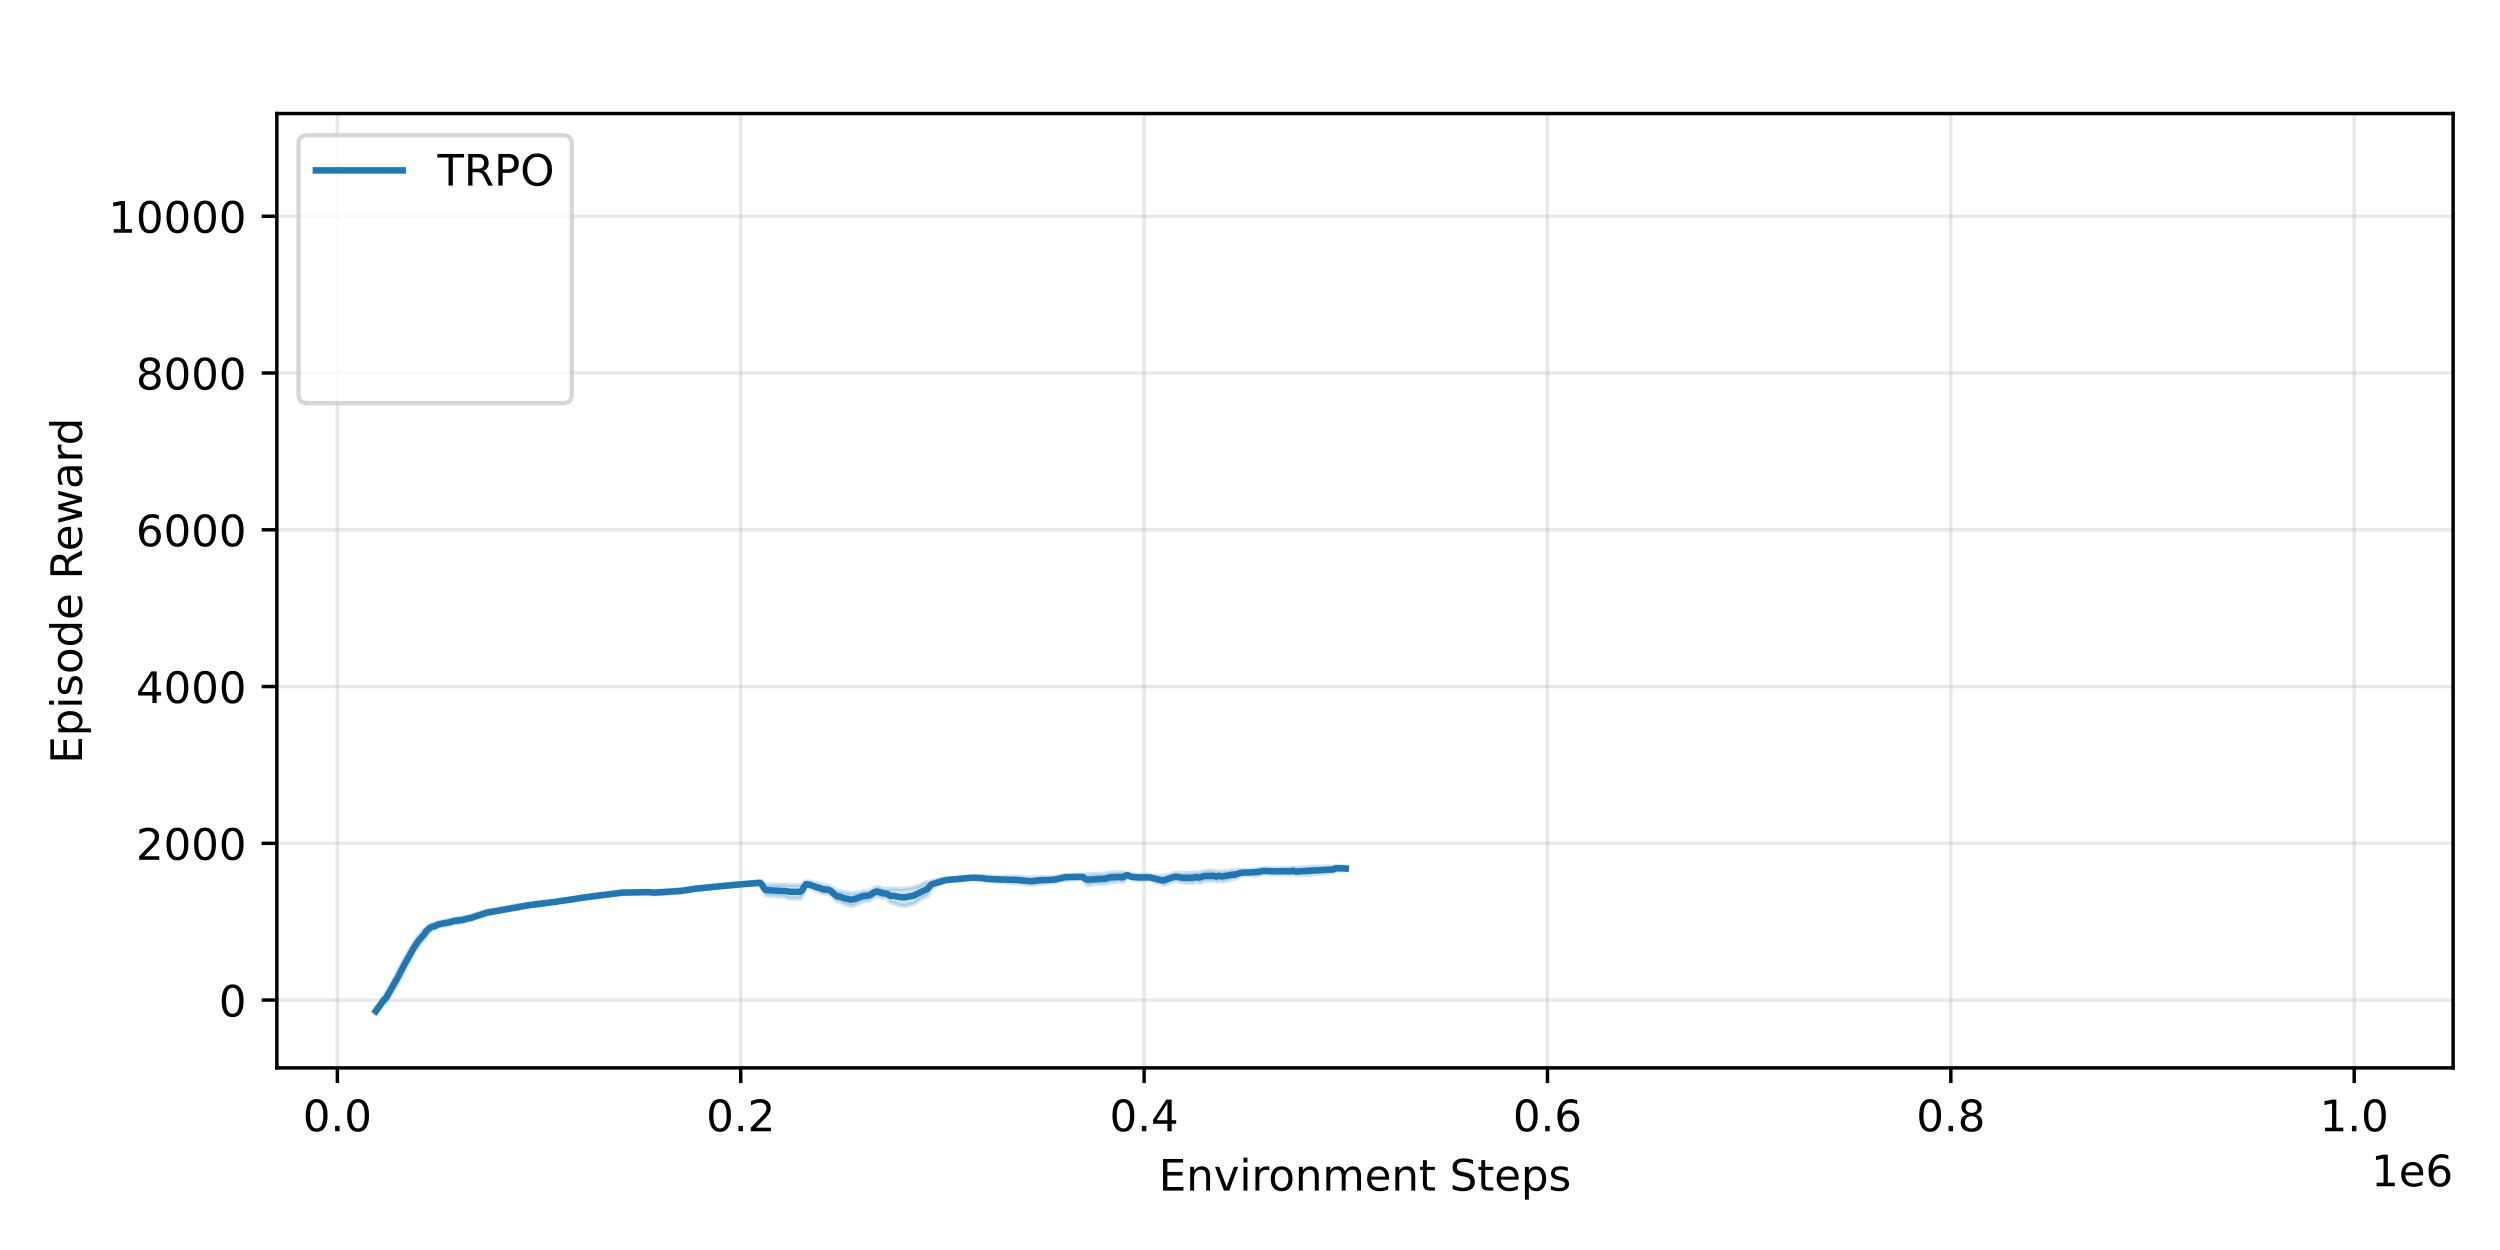
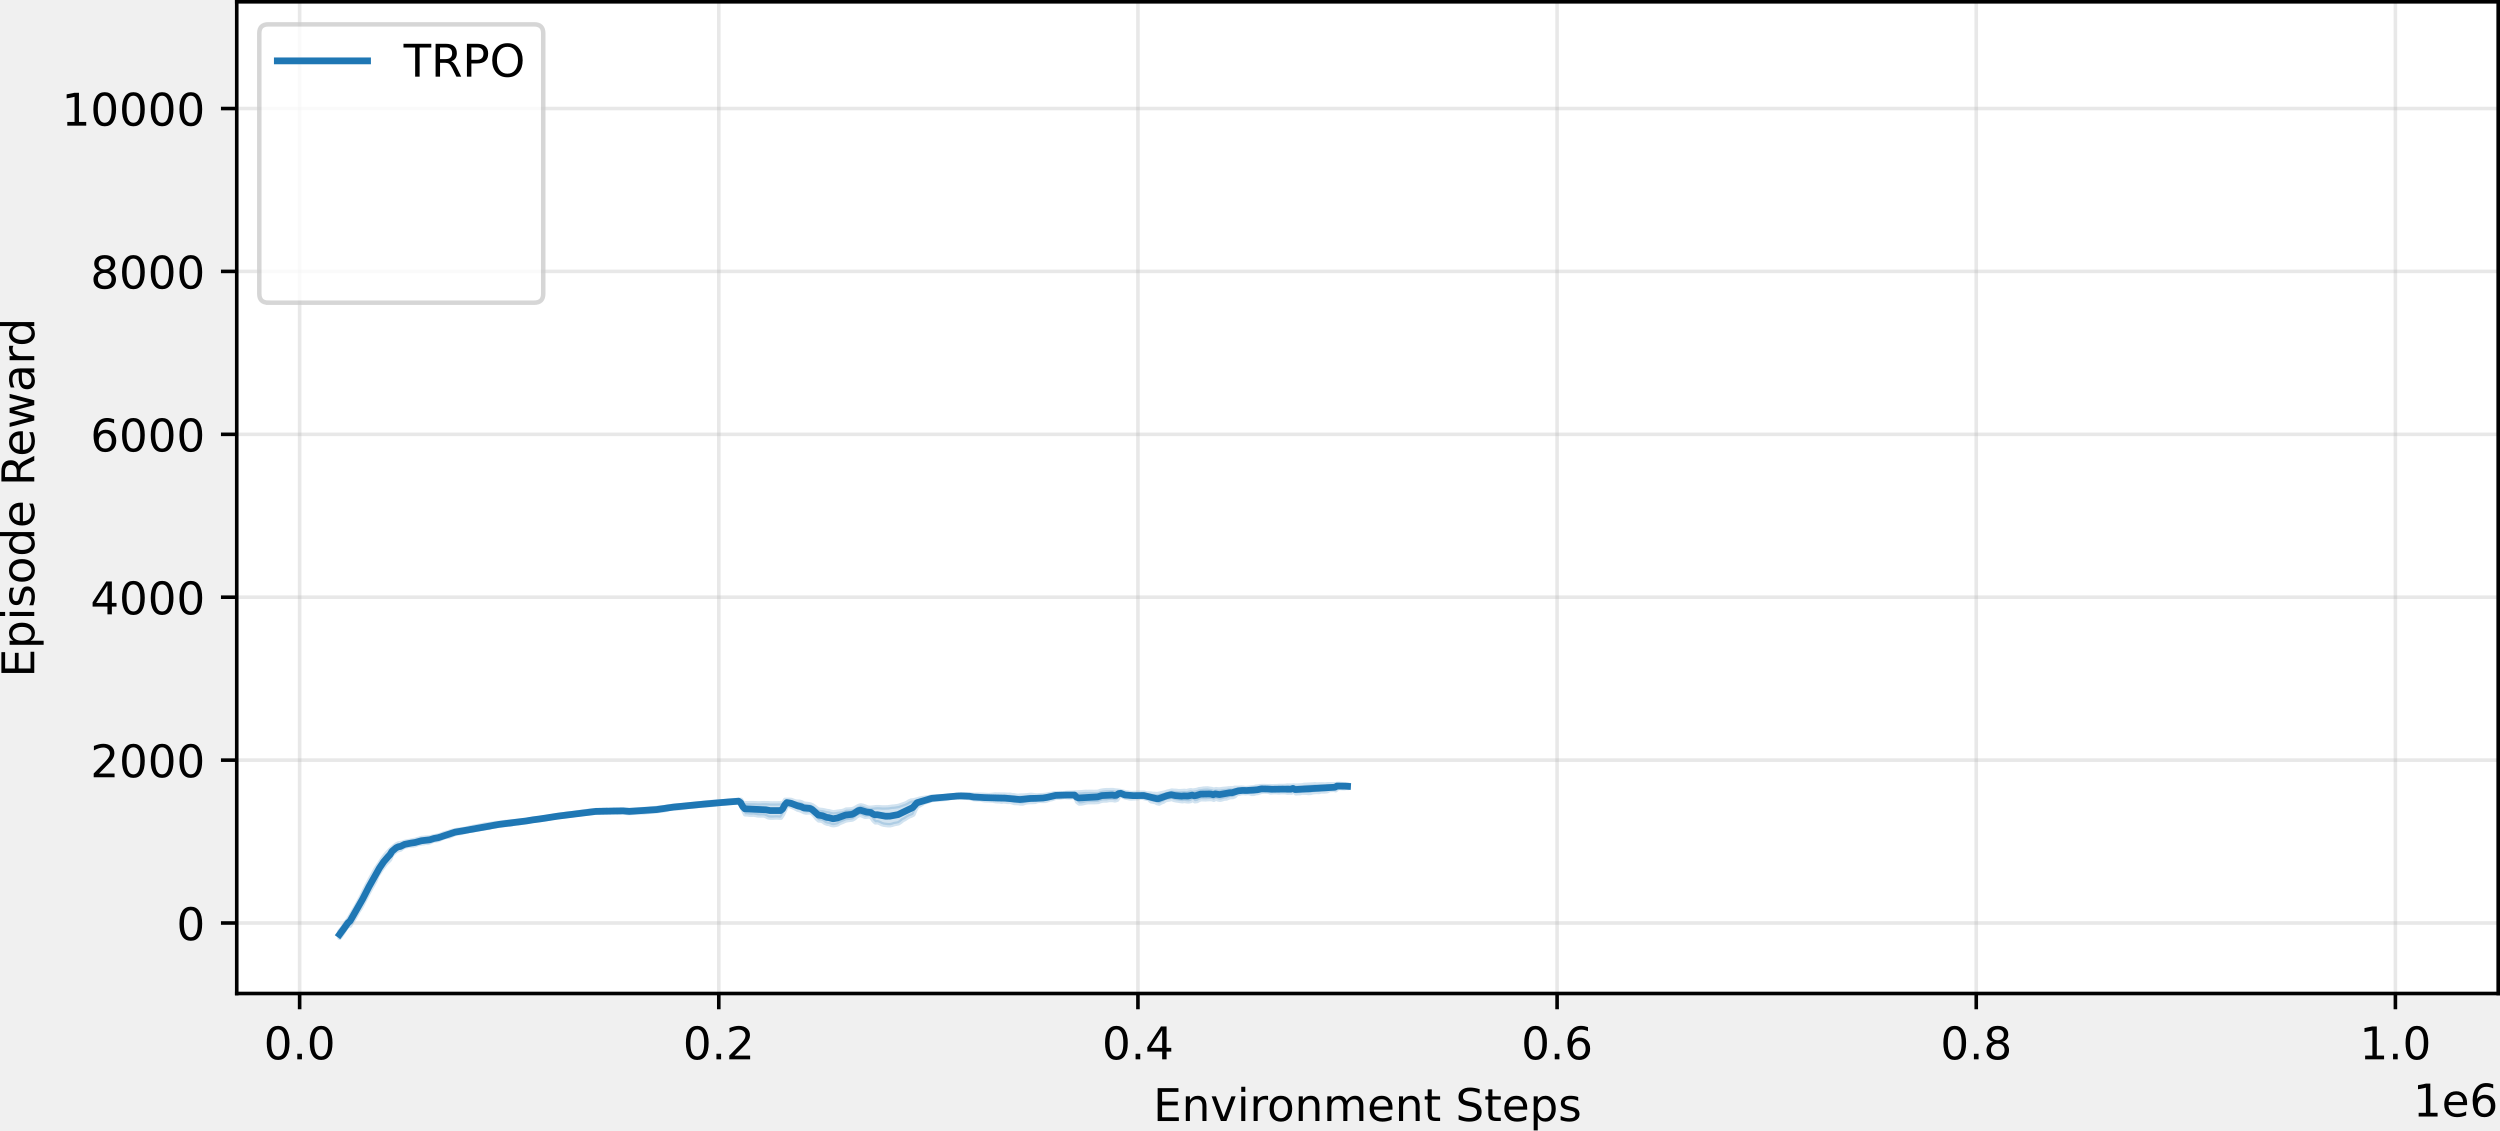
- <svg xmlns="http://www.w3.org/2000/svg" xmlns:xlink="http://www.w3.org/1999/xlink" width="576pt" height="288pt" viewBox="0 0 576 288" version="1.1" id="svg139">
+ <svg xmlns="http://www.w3.org/2000/svg" xmlns:xlink="http://www.w3.org/1999/xlink" width="554.306pt" height="250.636pt" viewBox="0 0 554.306 250.636" version="1.1" id="svg139">
  <defs id="defs1">
    <style type="text/css" id="style1">*{stroke-linejoin: round; stroke-linecap: butt}</style>
  </defs>
-   <path d="M 0,288 H 576 V 0 H 0 Z" style="fill:#ffffff" id="path1" />
-   <g id="patch_2">
+   <g id="patch_2" transform="translate(-11.29438,-25.76)">
    <path d="M 63.785,246.04 H 565.2 V 26.16 H 63.785 Z" style="fill:#ffffff" id="path2" />
  </g>
-   <g id="FillBetweenPolyCollection_1">
+   <g id="FillBetweenPolyCollection_1" transform="translate(-11.29438,-25.76)">
    <defs id="defs2">
      <path id="m1b838120f9" d="m 86.577,-55.773 v 1.458 l 0.466,-0.61 0.466,-0.712 0.466,-0.736 0.466,-0.572 0.466,-0.05 0.466,-0.792 0.466,-0.758 0.466,-0.785 0.466,-0.865 0.466,-0.657 0.466,-0.841 0.466,-0.943 0.466,-0.882 0.466,-0.859 0.466,-0.851 0.466,-0.811 0.466,-0.854 0.466,-1.174 0.466,-0.693 0.466,-0.709 0.466,-0.62 0.466,-0.627 0.466,-0.439 0.466,-0.478 0.466,-1.123 0.466,-0.4 0.466,-0.412 0.466,-0.189 0.466,-0.099 0.466,-0.401 0.466,-0.242 0.466,-0.122 0.466,-0.101 0.466,-0.046 0.466,-0.004 0.466,-0.098 0.466,-0.169 0.466,-0.141 0.466,-0.047 0.466,-0.053 0.466,-0.126 0.466,0.048 0.466,-0.145 0.466,-0.219 0.466,-0.146 0.466,-0.05 0.466,-0.093 0.466,-0.197 0.466,-0.221 0.466,-0.177 0.466,-0.105 0.466,-0.025 0.466,-0.192 0.466,-0.208 0.466,-0.209 0.466,-0.117 0.466,-0.039 0.466,-0.08 0.466,-0.122 0.466,-0.127 0.466,-0.144 0.466,-0.155 0.466,0.079 0.466,-0.115 0.466,-0.09 0.466,-0.059 0.466,-0.104 0.466,-0.09 0.466,-0.105 0.466,-0.038 0.466,-0.039 0.466,-0.177 0.466,-0.114 0.466,-0.057 0.466,-0.08 0.466,-0.021 0.466,-0.064 0.466,-0.081 0.466,-0.057 0.466,-0.038 0.466,-0.017 0.466,-0.083 0.466,-0.232 0.466,-0.032 0.466,-0.053 0.466,-0.086 0.466,-0.018 0.466,-0.071 0.466,-0.073 0.466,-0.092 0.466,-0.075 0.466,-0.036 0.466,-0.041 0.466,-0.074 0.466,-0.043 0.466,-0.079 0.466,-0.088 0.466,-0.044 0.466,-0.068 0.466,-0.109 0.466,-0.105 0.466,-0.077 0.466,-0.078 0.466,-0.007 0.466,-0.059 0.466,-0.05 0.466,-0.078 0.466,-0.057 0.466,-0.061 0.466,-0.04 0.466,-0.071 0.466,-0.1 0.466,-0.056 0.466,-0.039 0.466,-0.069 0.466,-0.055 0.466,-0.033 0.466,-0.037 0.466,-0.071 0.466,-0.046 0.466,-0.033 0.466,-0.032 0.466,0.003 0.466,-0.07 0.466,-0.022 0.466,-0.023 0.466,-0.015 0.466,0.01 0.466,-0.022 0.466,-0.041 0.466,0.015 0.466,0.045 0.466,0.04 0.466,-0.065 0.466,0.019 0.466,0.063 0.466,0.137 0.466,-0.01 0.466,-0.028 0.466,-0.022 0.466,-0.043 0.466,-0.046 0.466,-0.004 0.466,0.007 0.466,-0.009 0.466,-0.054 0.466,-0.045 0.466,-0.063 0.466,-0.033 0.466,-0.031 0.466,-0.042 0.466,-0.067 0.466,-0.081 0.466,-0.017 0.466,-0.082 0.466,-0.128 0.466,-0.19 0.466,-0.049 0.466,-0.015 0.466,-0.009 0.466,0.009 0.466,-0.029 0.466,-0.075 0.466,-0.09 0.466,-0.068 0.466,-0.053 0.466,-0.038 0.466,-0.032 0.466,-0.064 0.466,-0.044 0.466,-0.059 0.466,-0.046 0.466,-0.026 0.466,-0.039 0.466,-0.037 0.466,-0.018 0.466,-0.035 0.466,-0.065 0.466,-0.07 0.466,-0.073 0.466,-0.03 0.466,-0.027 0.466,-0.018 0.466,-0.051 0.466,-0.081 0.466,-0.034 0.466,-0.03 0.466,-0.048 0.466,-0.017 0.466,-0.024 0.466,0.697 0.466,0.995 0.466,0.967 0.466,0.009 0.466,0.064 0.466,0.015 0.466,-0.028 0.466,0.076 0.466,0.097 0.466,0.022 0.466,-0.015 0.466,0.015 0.466,0.177 0.466,0.229 0.466,0.067 0.466,0.004 0.466,-0.025 0.466,-0.019 0.466,0.025 0.466,0.03 0.466,-0.729 0.466,-1.004 0.466,-1.024 0.466,0.092 0.466,0.219 0.466,0.193 0.466,0.221 0.466,0.253 0.466,0.106 0.466,0.195 0.466,0.232 0.466,0.11 0.466,-0.038 0.466,-0.019 0.466,0.276 0.466,0.484 0.466,0.608 0.466,0.431 0.466,0.028 0.466,0.162 0.466,0.358 0.466,0.181 0.466,0.049 0.466,0.206 0.466,0.074 0.466,-0.066 0.466,-0.122 0.466,-0.294 0.466,-0.191 0.466,-0.198 0.466,-0.195 0.466,-0.076 0.466,-0.054 0.466,-0.066 0.466,-0.254 0.466,-0.428 0.466,-0.261 0.466,-0.061 0.466,0.187 0.466,0.214 0.466,-0.034 0.466,-0.035 0.466,0.179 0.466,0.704 0.466,0.434 0.466,-0.041 0.466,0.172 0.466,0.246 0.466,0.133 0.466,0.059 0.466,0.053 0.466,0.01 0.466,-0.113 0.466,-0.152 0.466,-0.083 0.466,-0.099 0.466,-0.318 0.466,-0.381 0.466,-0.226 0.466,-0.331 0.466,-0.26 0.466,-0.172 0.466,-0.233 0.466,-1.055 0.466,-0.837 0.466,-0.143 0.466,-0.29 0.466,-0.309 0.466,-0.163 0.466,-0.119 0.466,-0.181 0.466,-0.137 0.466,-0.058 0.466,-0.048 0.466,-0.022 0.466,-0.016 0.466,-0.053 0.466,-0.034 0.466,-0.064 0.466,-0.098 0.466,-0.09 0.466,-0.04 0.466,-0.064 0.466,-0.031 0.466,-0.055 0.466,0.075 0.466,0.041 0.466,0.029 0.466,0.06 0.466,0.031 0.466,0.169 0.466,0.082 0.466,0.029 0.466,-0.003 0.466,-0.005 0.466,0.146 0.466,0.08 0.466,0.023 0.466,0.004 0.466,0.016 0.466,0.019 0.466,0.122 0.466,0.047 0.466,-6.3e-4 0.466,0.088 0.466,-0.079 0.466,0.055 0.466,0.076 0.466,-0.046 0.466,0.112 0.466,0.154 0.466,0.027 0.466,0.014 0.466,0.08 0.466,0.008 0.466,-0.16 0.466,-0.108 0.466,-0.045 0.466,-0.018 0.466,-0.007 0.466,-0.03 0.466,-0.171 0.466,-0.064 0.466,0.016 0.466,0.007 0.466,-0.021 0.466,-0.15 0.466,-0.16 0.466,-0.078 0.466,-0.171 0.466,-0.157 0.466,0.015 0.466,-0.018 0.466,-0.083 0.466,-0.056 0.466,0.057 0.466,0.032 0.466,-0.015 0.466,-0.057 0.466,0.117 0.466,0.978 0.466,0.354 0.466,-0.021 0.466,-0.082 0.466,-0.122 0.466,-0.071 0.466,-0.016 0.466,0.006 0.466,-0.002 0.466,-0.02 0.466,-0.03 0.466,-0.18 0.466,-0.119 0.466,-0.025 0.466,10e-4 0.466,-0.106 0.466,-0.008 0.466,-9.87e-4 0.466,0.102 0.466,-0.145 0.466,-0.768 0.466,-0.222 0.466,0.338 0.466,0.157 0.466,0.081 0.466,0.103 0.466,0.024 0.466,-0.039 0.466,-0.017 0.466,-0.012 0.466,-0.156 0.466,0.042 0.466,0.125 0.466,0.089 0.466,0.095 0.466,0.47 0.466,0.101 0.466,0.078 0.466,0.247 0.466,0.107 0.466,-0.273 0.466,-0.155 0.466,-0.336 0.466,-0.09 0.466,-0.067 0.466,-0.118 0.466,0.215 0.466,0.104 0.466,0.068 0.466,0.071 0.466,0.063 0.466,-0.077 0.466,0.083 0.466,0.034 0.466,-0.095 0.466,-0.317 0.466,0.384 0.466,-0.06 0.466,-0.26 0.466,-0.145 0.466,0.025 0.466,0.01 0.466,-0.034 0.466,-0.029 0.466,0.004 0.466,0.155 0.466,-0.255 0.466,0.171 0.466,0.078 0.466,-0.106 0.466,-0.157 0.466,-0.017 0.466,-0.201 0.466,-0.107 0.466,-0.006 0.466,-0.189 0.466,-0.518 0.466,-0.027 0.466,-0.128 0.466,-0.041 0.466,0.05 0.466,-0.043 0.466,0.015 0.466,0.173 0.466,-0.013 0.466,-0.146 0.466,-0.049 0.466,-0.165 0.466,-0.128 0.466,-0.022 0.466,0.013 0.466,0.035 0.466,0.163 0.466,-0.056 0.466,-0.024 0.466,0.03 0.466,0.042 0.466,-0.067 0.466,0.002 0.466,0.015 0.466,0.093 0.466,-0.013 0.466,0.009 0.466,-0.285 0.466,0.448 0.466,-0.037 0.466,-0.006 0.466,-0.121 0.466,0.025 0.466,0.004 0.466,0.065 0.466,-0.026 0.466,-0.145 0.466,-0.041 0.466,-0.033 0.466,0.019 0.466,-0.137 0.466,0.009 0.466,-0.01 0.466,-0.057 0.466,-0.254 0.466,-4.46e-4 0.466,-0.043 0.466,0.102 0.466,-0.474 0.466,-0.028 0.466,0.046 0.466,0.014 0.466,-0.075 0.466,0.005 v -0.724 0 l -0.466,-0.052 -0.466,-0.059 -0.466,0.01 -0.466,-0.055 -0.466,-0.007 -0.466,0.063 -0.466,0.018 -0.466,-0.01 -0.466,0.009 -0.466,-0.006 -0.466,0.058 -0.466,-0.011 -0.466,-0.011 -0.466,0.015 -0.466,0.012 -0.466,-0.05 -0.466,0.054 -0.466,0.021 -0.466,0.012 -0.466,0.027 -0.466,0.014 -0.466,0.104 -0.466,0.029 -0.466,0.032 -0.466,0.018 -0.466,-0.04 -0.466,0.039 -0.466,-0.009 -0.466,-0.017 -0.466,0.076 -0.466,0.009 -0.466,9.35e-4 -0.466,0.005 -0.466,0.039 -0.466,-0.005 -0.466,0.027 -0.466,-0.014 -0.466,0.001 -0.466,-0.009 -0.466,-0.028 -0.466,0.001 -0.466,0.032 -0.466,0.091 -0.466,0.027 -0.466,0.151 -0.466,0.02 -0.466,0.061 -0.466,0.043 -0.466,0.043 -0.466,-0.076 -0.466,-0.023 -0.466,0.027 -0.466,-9.16e-4 -0.466,-0.017 -0.466,0.137 -0.466,-0.012 -0.466,0.021 -0.466,0.062 -0.466,0.034 -0.466,0.051 -0.466,0.074 -0.466,0.013 -0.466,-0.069 -0.466,0.117 -0.466,-0.142 -0.466,-0.053 -0.466,-0.078 -0.466,0.015 -0.466,0.036 -0.466,0.081 -0.466,0.043 -0.466,0.15 -0.466,0.091 -0.466,0.073 -0.466,-0.089 -0.466,0.086 -0.466,0.117 -0.466,-0.056 -0.466,0.03 -0.466,0.033 -0.466,-0.003 -0.466,-0.075 -0.466,-0.01 -0.466,-0.051 -0.466,0.135 -0.466,0.098 -0.466,0.158 -0.466,0.115 -0.466,0.093 -0.466,0.104 -0.466,0.087 -0.466,-0.044 -0.466,-0.007 -0.466,-0.072 -0.466,-0.013 -0.466,-0.014 -0.466,-0.145 -0.466,-0.009 -0.466,-0.004 -0.466,0.015 -0.466,0.007 -0.466,0.029 -0.466,0.038 -0.466,-0.035 -0.466,-0.087 -0.466,-0.037 -0.466,-0.139 -0.466,-0.106 -0.466,-0.099 -0.466,-0.049 -0.466,-0.042 -0.466,-0.08 -0.466,2.15e-4 -0.466,0.016 -0.466,-8.49e-4 -0.466,0.027 -0.466,0.062 -0.466,0.092 -0.466,0.179 -0.466,0.026 -0.466,0.012 -0.466,-0.011 -0.466,-0.012 -0.466,0.018 -0.466,-0.015 -0.466,0.041 -0.466,0.035 -0.466,0.027 -0.466,0.032 -0.466,0.007 -0.466,0.031 -0.466,0.021 -0.466,0.007 -0.466,0.023 -0.466,0.054 -0.466,0.043 -0.466,-0.041 -0.466,0.014 -0.466,0.001 -0.466,0.015 -0.466,0.133 -0.466,0.047 -0.466,0.094 -0.466,0.075 -0.466,0.055 -0.466,0.022 -0.466,0.021 -0.466,0.051 -0.466,-0.035 -0.466,-0.061 -0.466,-0.045 -0.466,0.039 -0.466,0.055 -0.466,0.034 -0.466,0.03 -0.466,-0.003 -0.466,0.064 -0.466,-0.027 -0.466,-0.104 -0.466,-0.011 -0.466,-0.111 -0.466,0.024 -0.466,-0.032 -0.466,-0.02 -0.466,0.01 -0.466,-0.019 -0.466,0.011 -0.466,-0.027 -0.466,0.057 -0.466,0.051 -0.466,0.026 -0.466,-0.012 -0.466,-0.037 -0.466,-0.023 -0.466,-0.016 -0.466,0.003 -0.466,0.004 -0.466,0.02 -0.466,-0.036 -0.466,-0.036 -0.466,0.006 -0.466,-0.031 -0.466,0.008 -0.466,0.023 -0.466,0.025 -0.466,0.05 -0.466,0.047 -0.466,0.051 -0.466,0.042 -0.466,0.042 -0.466,0.05 -0.466,0.048 -0.466,0.038 -0.466,0.004 -0.466,-0.002 -0.466,0.023 -0.466,0.05 -0.466,0.009 -0.466,0.059 -0.466,0.098 -0.466,0.065 -0.466,0.065 -0.466,0.065 -0.466,0.108 -0.466,0.143 -0.466,0.112 -0.466,0.107 -0.466,0.041 -0.466,0.198 -0.466,0.298 -0.466,0.212 -0.466,0.158 -0.466,0.155 -0.466,0.163 -0.466,0.074 -0.466,0.076 -0.466,0.025 -0.466,0.074 -0.466,0.067 -0.466,0.017 -0.466,0.011 -0.466,-0.012 -0.466,-0.04 -0.466,-0.02 -0.466,0.03 -0.466,0.056 -0.466,0.043 -0.466,0.025 -0.466,-0.095 -0.466,-0.201 -0.466,-0.152 -0.466,-0.098 -0.466,0.14 -0.466,0.261 -0.466,0.274 -0.466,0.17 -0.466,0.055 -0.466,0.024 -0.466,0.017 -0.466,0.226 -0.466,0.131 -0.466,0.054 -0.466,0.057 -0.466,0.073 -0.466,0.058 -0.466,-0.084 -0.466,-0.14 -0.466,-0.053 -0.466,-0.107 -0.466,-0.101 -0.466,-0.053 -0.466,-0.045 -0.466,-0.284 -0.466,-0.374 -0.466,-0.3 -0.466,-0.195 -0.466,-0.079 -0.466,-0.053 -0.466,-0.056 -0.466,-0.255 -0.466,-0.151 -0.466,-0.021 -0.466,-0.042 -0.466,-0.15 -0.466,-0.196 -0.466,-0.038 -0.466,0.016 -0.466,0.002 -0.466,0.769 -0.466,0.008 -0.466,0.004 -0.466,0.008 -0.466,0.002 -0.466,0.007 -0.466,-0.001 -0.466,-0.051 -0.466,-0.006 -0.466,-0.002 -0.466,0.003 -0.466,0.041 -0.466,-6.54e-4 -0.466,-0.036 -0.466,-0.009 -0.466,-0.005 -0.466,0.008 -0.466,0.002 -0.466,-0.002 -0.466,-0.023 -0.466,-0.724 -0.466,0.031 -0.466,0.014 -0.466,0.022 -0.466,0.036 -0.466,0.028 -0.466,0.029 -0.466,0.071 -0.466,0.061 -0.466,0.032 -0.466,0.046 -0.466,0.013 -0.466,0.029 -0.466,0.031 -0.466,0.039 -0.466,0.055 -0.466,0.035 -0.466,0.04 -0.466,0.068 -0.466,0.069 -0.466,0.015 -0.466,0.039 -0.466,0.06 -0.466,0.063 -0.466,0.048 -0.466,0.061 -0.466,0.061 -0.466,0.046 -0.466,0.042 -0.466,0.05 -0.466,0.013 -0.466,0.022 -0.466,0.067 -0.466,0.045 -0.466,0.058 -0.466,0.046 -0.466,0.106 -0.466,0.075 -0.466,0.021 -0.466,0.031 -0.466,0.09 -0.466,0.039 -0.466,0.023 -0.466,0.028 -0.466,0.084 -0.466,0.037 -0.466,0.017 -0.466,0.027 -0.466,0.048 -0.466,0.01 -0.466,0.022 -0.466,0.026 -0.466,0.018 -0.466,0.02 -0.466,0.002 -0.466,0.017 -0.466,-0.059 -0.466,-0.036 -0.466,0.032 -0.466,0.008 -0.466,-0.049 -0.466,0.023 -0.466,0.053 -0.466,0.025 -0.466,-0.065 -0.466,0.018 -0.466,0.043 -0.466,0.032 -0.466,-0.005 -0.466,0.029 -0.466,0.042 -0.466,0.034 -0.466,0.037 -0.466,0.081 -0.466,0.077 -0.466,0.048 -0.466,0.07 -0.466,0.057 -0.466,0.06 -0.466,0.089 -0.466,0.079 -0.466,0.043 -0.466,0.008 -0.466,0.055 -0.466,0.1 -0.466,0.083 -0.466,0.077 -0.466,0.066 -0.466,0.081 -0.466,0.072 -0.466,0.077 -0.466,0.09 -0.466,0.118 -0.466,0.018 -0.466,0.047 -0.466,0.082 -0.466,0.086 -0.466,0.078 -0.466,0.065 -0.466,0.034 -0.466,0.092 -0.466,0.053 -0.466,0.12 -0.466,0.067 -0.466,0.049 -0.466,0.016 -0.466,0.029 -0.466,0.037 -0.466,0.031 -0.466,0.045 -0.466,0.066 -0.466,0.042 -0.466,0.02 -0.466,0.091 -0.466,0.079 -0.466,0.042 -0.466,0.03 -0.466,0.029 -0.466,0.082 -0.466,0.109 -0.466,0.031 -0.466,0.071 -0.466,0.038 -0.466,0.104 -0.466,0.114 -0.466,0.09 -0.466,0.057 -0.466,0.098 -0.466,0.091 -0.466,0.104 -0.466,0.146 -0.466,0.103 -0.466,0.081 -0.466,0.056 -0.466,0.056 -0.466,0.058 -0.466,0.11 -0.466,0.1 -0.466,0.108 -0.466,0.186 -0.466,0.131 -0.466,0.111 -0.466,0.163 -0.466,0.203 -0.466,0.129 -0.466,0.103 -0.466,0.091 -0.466,0.113 -0.466,0.106 -0.466,0.048 -0.466,0.002 -0.466,0.084 -0.466,0.02 -0.466,0.15 -0.466,0.118 -0.466,0.137 -0.466,0.097 -0.466,0.088 -0.466,0.099 -0.466,0.084 -0.466,0.105 -0.466,0.151 -0.466,0.122 -0.466,0.051 -0.466,0.239 -0.466,0.354 -0.466,0.413 -0.466,0.401 -0.466,0.501 -0.466,0.508 -0.466,0.59 -0.466,0.678 -0.466,0.756 -0.466,0.651 -0.466,0.692 -0.466,0.872 -0.466,0.811 -0.466,0.877 -0.466,0.874 -0.466,0.919 -0.466,0.991 -0.466,0.938 -0.466,0.861 -0.466,0.87 -0.466,0.81 -0.466,0.79 -0.466,0.797 -0.466,0.744 -0.466,0.569 -0.466,0.744 -0.466,0.659 z" style="stroke:#1f77b4;stroke-opacity:0.2" />
    </defs>
    <g clip-path="url(#p75369b7604)" id="g2">
      <use xlink:href="#m1b838120f9" x="0" y="288" style="fill:#1f77b4;fill-opacity:0.2;stroke:#1f77b4;stroke-opacity:0.2" id="use2" />
    </g>
  </g>
-   <g id="matplotlib.axis_1">
+   <g id="matplotlib.axis_1" transform="translate(-11.29438,-25.76)">
    <g id="xtick_1">
      <g id="line2d_1">
        <path d="M 77.73,246.04 V 26.16" clip-path="url(#p75369b7604)" style="fill:none;stroke:#b0b0b0;stroke-width:0.8;stroke-linecap:square;stroke-opacity:0.3" id="path3" />
      </g>
      <g id="line2d_2">
        <defs id="defs3">
          <path id="m9c8fe404c3" d="M 0,0 V 3.5" style="stroke:#000000;stroke-width:0.8" />
        </defs>
        <g id="g3">
          <use xlink:href="#m9c8fe404c3" x="77.73" y="246.04" style="stroke:#000000;stroke-width:0.8" id="use3" />
        </g>
      </g>
      <g id="text_1">
        <g transform="matrix(0.1,0,0,-0.1,69.77845,260.6384)" id="g6">
          <defs id="defs4">
            <path id="DejaVuSans-30" d="m 2034,4250 q -487,0 -733,-480 -245,-479 -245,-1442 0,-959 245,-1439 246,-480 733,-480 491,0 736,480 246,480 246,1439 0,963 -246,1442 -245,480 -736,480 z m 0,500 q 785,0 1199,-621 414,-620 414,-1801 0,-1178 -414,-1799 -414,-620 -1199,-620 -784,0 -1198,620 -414,621 -414,1799 0,1181 414,1801 414,621 1198,621 z" transform="scale(0.015625)" />
            <path id="DejaVuSans-2e" d="m 684,794 h 660 V 0 H 684 Z" transform="scale(0.015625)" />
          </defs>
          <use xlink:href="#DejaVuSans-30" id="use4" />
          <use xlink:href="#DejaVuSans-2e" transform="translate(63.62305)" id="use5" />
          <use xlink:href="#DejaVuSans-30" transform="translate(95.41016)" id="use6" />
        </g>
      </g>
    </g>
    <g id="xtick_2">
      <g id="line2d_3">
        <path d="M 170.666,246.04 V 26.16" clip-path="url(#p75369b7604)" style="fill:none;stroke:#b0b0b0;stroke-width:0.8;stroke-linecap:square;stroke-opacity:0.3" id="path6" />
      </g>
      <g id="line2d_4">
        <g id="g7">
          <use xlink:href="#m9c8fe404c3" x="170.666" y="246.04" style="stroke:#000000;stroke-width:0.8" id="use7" />
        </g>
      </g>
      <g id="text_2">
        <g transform="matrix(0.1,0,0,-0.1,162.7141,260.6384)" id="g10">
          <defs id="defs7">
            <path id="DejaVuSans-32" d="M 1228,531 H 3431 V 0 H 469 v 531 q 359,372 979,998 621,627 780,809 303,340 423,576 121,236 121,464 0,372 -261,606 -261,235 -680,235 -297,0 -627,-103 -329,-103 -704,-313 v 638 q 381,153 712,231 332,78 607,78 725,0 1156,-363 431,-362 431,-968 0,-288 -108,-546 -107,-257 -392,-607 -78,-91 -497,-524 Q 1991,1309 1228,531 Z" transform="scale(0.015625)" />
          </defs>
          <use xlink:href="#DejaVuSans-30" id="use8" />
          <use xlink:href="#DejaVuSans-2e" transform="translate(63.62305)" id="use9" />
          <use xlink:href="#DejaVuSans-32" transform="translate(95.41016)" id="use10" />
        </g>
      </g>
    </g>
    <g id="xtick_3">
      <g id="line2d_5">
        <path d="M 263.601,246.04 V 26.16" clip-path="url(#p75369b7604)" style="fill:none;stroke:#b0b0b0;stroke-width:0.8;stroke-linecap:square;stroke-opacity:0.3" id="path10" />
      </g>
      <g id="line2d_6">
        <g id="g11">
          <use xlink:href="#m9c8fe404c3" x="263.601" y="246.04" style="stroke:#000000;stroke-width:0.8" id="use11" />
        </g>
      </g>
      <g id="text_3">
        <g transform="matrix(0.1,0,0,-0.1,255.6498,260.6384)" id="g14">
          <defs id="defs11">
            <path id="DejaVuSans-34" d="M 2419,4116 825,1625 h 1594 z m -166,550 h 794 V 1625 h 666 V 1100 H 3047 V 0 H 2419 V 1100 H 313 v 609 z" transform="scale(0.015625)" />
          </defs>
          <use xlink:href="#DejaVuSans-30" id="use12" />
          <use xlink:href="#DejaVuSans-2e" transform="translate(63.62305)" id="use13" />
          <use xlink:href="#DejaVuSans-34" transform="translate(95.41016)" id="use14" />
        </g>
      </g>
    </g>
    <g id="xtick_4">
      <g id="line2d_7">
        <path d="M 356.537,246.04 V 26.16" clip-path="url(#p75369b7604)" style="fill:none;stroke:#b0b0b0;stroke-width:0.8;stroke-linecap:square;stroke-opacity:0.3" id="path14" />
      </g>
      <g id="line2d_8">
        <g id="g15">
          <use xlink:href="#m9c8fe404c3" x="356.537" y="246.04" style="stroke:#000000;stroke-width:0.8" id="use15" />
        </g>
      </g>
      <g id="text_4">
        <g transform="matrix(0.1,0,0,-0.1,348.5855,260.6384)" id="g18">
          <defs id="defs15">
            <path id="DejaVuSans-36" d="m 2113,2584 q -425,0 -674,-291 -248,-290 -248,-796 0,-503 248,-796 249,-292 674,-292 425,0 673,292 248,293 248,796 0,506 -248,796 -248,291 -673,291 z m 1253,1979 v -575 q -238,112 -480,171 -242,60 -480,60 -625,0 -955,-422 -329,-422 -376,-1275 184,272 462,417 279,145 613,145 703,0 1111,-427 408,-426 408,-1160 0,-719 -425,-1154 -425,-434 -1131,-434 -810,0 -1238,620 -428,621 -428,1799 0,1106 525,1764 525,658 1409,658 238,0 480,-47 242,-47 505,-140 z" transform="scale(0.015625)" />
          </defs>
          <use xlink:href="#DejaVuSans-30" id="use16" />
          <use xlink:href="#DejaVuSans-2e" transform="translate(63.62305)" id="use17" />
          <use xlink:href="#DejaVuSans-36" transform="translate(95.41016)" id="use18" />
        </g>
      </g>
    </g>
    <g id="xtick_5">
      <g id="line2d_9">
        <path d="M 449.473,246.04 V 26.16" clip-path="url(#p75369b7604)" style="fill:none;stroke:#b0b0b0;stroke-width:0.8;stroke-linecap:square;stroke-opacity:0.3" id="path18" />
      </g>
      <g id="line2d_10">
        <g id="g19">
          <use xlink:href="#m9c8fe404c3" x="449.473" y="246.04" style="stroke:#000000;stroke-width:0.8" id="use19" />
        </g>
      </g>
      <g id="text_5">
        <g transform="matrix(0.1,0,0,-0.1,441.5212,260.6384)" id="g22">
          <defs id="defs19">
            <path id="DejaVuSans-38" d="m 2034,2216 q -450,0 -708,-241 -257,-241 -257,-662 0,-422 257,-663 258,-241 708,-241 450,0 709,242 260,243 260,662 0,421 -258,662 -257,241 -711,241 z m -631,268 q -406,100 -633,378 -226,279 -226,679 0,559 398,884 399,325 1092,325 697,0 1094,-325 397,-325 397,-884 0,-400 -227,-679 -226,-278 -629,-378 456,-106 710,-416 255,-309 255,-755 Q 3634,634 3220,271 2806,-91 2034,-91 1263,-91 848,271 434,634 434,1313 q 0,446 256,755 257,310 713,416 z m -231,997 q 0,-362 226,-565 227,-203 636,-203 407,0 636,203 230,203 230,565 0,363 -230,566 -229,203 -636,203 -409,0 -636,-203 -226,-203 -226,-566 z" transform="scale(0.015625)" />
          </defs>
          <use xlink:href="#DejaVuSans-30" id="use20" />
          <use xlink:href="#DejaVuSans-2e" transform="translate(63.62305)" id="use21" />
          <use xlink:href="#DejaVuSans-38" transform="translate(95.41016)" id="use22" />
        </g>
      </g>
    </g>
    <g id="xtick_6">
      <g id="line2d_11">
        <path d="M 542.408,246.04 V 26.16" clip-path="url(#p75369b7604)" style="fill:none;stroke:#b0b0b0;stroke-width:0.8;stroke-linecap:square;stroke-opacity:0.3" id="path22" />
      </g>
      <g id="line2d_12">
        <g id="g23">
          <use xlink:href="#m9c8fe404c3" x="542.408" y="246.04" style="stroke:#000000;stroke-width:0.8" id="use23" />
        </g>
      </g>
      <g id="text_6">
        <g transform="matrix(0.1,0,0,-0.1,534.4569,260.6384)" id="g26">
          <defs id="defs23">
            <path id="DejaVuSans-31" d="M 794,531 H 1825 V 4091 L 703,3866 v 575 l 1116,225 h 631 V 531 H 3481 V 0 H 794 Z" transform="scale(0.015625)" />
          </defs>
          <use xlink:href="#DejaVuSans-31" id="use24" />
          <use xlink:href="#DejaVuSans-2e" transform="translate(63.62305)" id="use25" />
          <use xlink:href="#DejaVuSans-30" transform="translate(95.41016)" id="use26" />
        </g>
      </g>
    </g>
    <g id="text_7">
      <g transform="matrix(0.1,0,0,-0.1,266.9902,274.3166)" id="g43">
        <defs id="defs26">
          <path id="DejaVuSans-45" d="M 628,4666 H 3578 V 4134 H 1259 V 2753 H 3481 V 2222 H 1259 V 531 H 3634 V 0 H 628 Z" transform="scale(0.015625)" />
          <path id="DejaVuSans-6e" d="M 3513,2113 V 0 h -575 v 2094 q 0,497 -194,743 -194,247 -581,247 -466,0 -735,-297 -269,-296 -269,-809 V 0 H 581 v 3500 h 578 v -544 q 207,316 486,472 280,156 646,156 603,0 912,-373 310,-373 310,-1098 z" transform="scale(0.015625)" />
          <path id="DejaVuSans-76" d="M 191,3500 H 800 L 1894,563 2988,3500 h 609 L 2284,0 h -781 z" transform="scale(0.015625)" />
          <path id="DejaVuSans-69" d="m 603,3500 h 575 V 0 H 603 Z m 0,1363 h 575 V 4134 H 603 Z" transform="scale(0.015625)" />
          <path id="DejaVuSans-72" d="m 2631,2963 q -97,56 -211,82 -114,27 -251,27 -488,0 -749,-317 -261,-317 -261,-911 V 0 H 581 v 3500 h 578 v -544 q 182,319 472,473 291,155 707,155 59,0 131,-8 72,-7 159,-23 z" transform="scale(0.015625)" />
          <path id="DejaVuSans-6f" d="m 1959,3097 q -462,0 -731,-361 -269,-361 -269,-989 0,-628 267,-989 268,-361 733,-361 460,0 728,362 269,363 269,988 0,622 -269,986 -268,364 -728,364 z m 0,487 q 750,0 1178,-488 429,-487 429,-1349 Q 3566,888 3137,398 2709,-91 1959,-91 1206,-91 779,398 353,888 353,1747 q 0,862 426,1349 427,488 1180,488 z" transform="scale(0.015625)" />
          <path id="DejaVuSans-6d" d="m 3328,2828 q 216,388 516,572 300,184 706,184 547,0 844,-383 297,-382 297,-1088 V 0 h -578 v 2094 q 0,503 -179,746 -178,244 -543,244 -447,0 -707,-297 -259,-296 -259,-809 V 0 h -578 v 2094 q 0,506 -178,748 -178,242 -550,242 -441,0 -701,-298 -259,-298 -259,-808 V 0 H 581 v 3500 h 578 v -544 q 197,322 472,475 275,153 653,153 382,0 649,-194 267,-193 395,-562 z" transform="scale(0.015625)" />
          <path id="DejaVuSans-65" d="M 3597,1894 V 1613 H 953 q 38,-594 358,-905 320,-311 892,-311 331,0 642,81 311,81 618,244 V 178 Q 3153,47 2828,-22 2503,-91 2169,-91 1331,-91 842,396 353,884 353,1716 q 0,859 464,1363 464,505 1252,505 706,0 1117,-455 411,-454 411,-1235 z m -575,169 q -6,471 -264,752 -258,282 -683,282 -481,0 -770,-272 -289,-272 -333,-766 z" transform="scale(0.015625)" />
          <path id="DejaVuSans-74" d="M 1172,4494 V 3500 H 2356 V 3053 H 1172 V 1153 q 0,-428 117,-550 117,-122 477,-122 h 590 V 0 H 1766 Q 1100,0 847,248 594,497 594,1153 V 3053 H 172 v 447 h 422 v 994 z" transform="scale(0.015625)" />
          <path id="DejaVuSans-20" transform="scale(0.015625)" d="" />
          <path id="DejaVuSans-53" d="m 3425,4513 v -616 q -359,172 -678,256 -319,85 -616,85 -515,0 -795,-200 -280,-200 -280,-569 0,-310 186,-468 186,-157 705,-254 l 381,-78 q 706,-135 1042,-474 336,-339 336,-907 0,-679 -455,-1029 -454,-350 -1332,-350 -331,0 -705,75 -373,75 -773,222 v 650 q 384,-215 753,-325 369,-109 725,-109 540,0 834,212 294,213 294,607 0,343 -211,537 -211,194 -692,291 l -385,75 q -706,140 -1022,440 -315,300 -315,835 0,619 436,975 436,356 1201,356 329,0 669,-60 341,-59 697,-177 z" transform="scale(0.015625)" />
          <path id="DejaVuSans-70" d="M 1159,525 V -1331 H 581 v 4831 h 578 v -531 q 182,312 458,463 277,152 661,152 638,0 1036,-506 399,-506 399,-1331 0,-825 -399,-1332 -398,-506 -1036,-506 -384,0 -661,152 -276,152 -458,464 z m 1957,1222 q 0,634 -261,995 -261,361 -717,361 -457,0 -718,-361 -261,-361 -261,-995 0,-634 261,-995 261,-361 718,-361 456,0 717,361 261,361 261,995 z" transform="scale(0.015625)" />
          <path id="DejaVuSans-73" d="m 2834,3397 v -544 q -243,125 -506,187 -262,63 -544,63 -428,0 -642,-131 -214,-131 -214,-394 0,-200 153,-314 153,-114 616,-217 l 197,-44 q 612,-131 870,-370 258,-239 258,-667 0,-488 -386,-773 Q 2250,-91 1575,-91 1294,-91 989,-36 684,19 347,128 v 594 q 319,-166 628,-249 309,-82 613,-82 406,0 624,139 219,139 219,392 0,234 -158,359 -157,125 -692,241 l -200,47 q -534,112 -772,345 -237,233 -237,639 0,494 350,762 350,269 994,269 318,0 599,-47 282,-46 519,-140 z" transform="scale(0.015625)" />
        </defs>
        <use xlink:href="#DejaVuSans-45" id="use27" />
        <use xlink:href="#DejaVuSans-6e" transform="translate(63.18359)" id="use28" />
        <use xlink:href="#DejaVuSans-76" transform="translate(126.5625)" id="use29" />
        <use xlink:href="#DejaVuSans-69" transform="translate(185.7422)" id="use30" />
        <use xlink:href="#DejaVuSans-72" transform="translate(213.5254)" id="use31" />
        <use xlink:href="#DejaVuSans-6f" transform="translate(252.3887)" id="use32" />
        <use xlink:href="#DejaVuSans-6e" transform="translate(313.5703)" id="use33" />
        <use xlink:href="#DejaVuSans-6d" transform="translate(376.9492)" id="use34" />
        <use xlink:href="#DejaVuSans-65" transform="translate(474.3613)" id="use35" />
        <use xlink:href="#DejaVuSans-6e" transform="translate(535.8848)" id="use36" />
        <use xlink:href="#DejaVuSans-74" transform="translate(599.2637)" id="use37" />
        <use xlink:href="#DejaVuSans-20" transform="translate(638.4727)" id="use38" />
        <use xlink:href="#DejaVuSans-53" transform="translate(670.2598)" id="use39" />
        <use xlink:href="#DejaVuSans-74" transform="translate(733.7363)" id="use40" />
        <use xlink:href="#DejaVuSans-65" transform="translate(772.9453)" id="use41" />
        <use xlink:href="#DejaVuSans-70" transform="translate(834.4688)" id="use42" />
        <use xlink:href="#DejaVuSans-73" transform="translate(897.9453)" id="use43" />
      </g>
    </g>
    <g id="text_8">
      <g transform="matrix(0.1,0,0,-0.1,546.3219,273.3166)" id="g46">
        <use xlink:href="#DejaVuSans-31" id="use44" />
        <use xlink:href="#DejaVuSans-65" transform="translate(63.62305)" id="use45" />
        <use xlink:href="#DejaVuSans-36" transform="translate(125.1465)" id="use46" />
      </g>
    </g>
  </g>
-   <g id="matplotlib.axis_2">
+   <g id="matplotlib.axis_2" transform="translate(-11.29438,-25.76)">
    <g id="ytick_1">
      <g id="line2d_13">
        <path d="M 63.785,230.416 H 565.2" clip-path="url(#p75369b7604)" style="fill:none;stroke:#b0b0b0;stroke-width:0.8;stroke-linecap:square;stroke-opacity:0.3" id="path46" />
      </g>
      <g id="line2d_14">
        <defs id="defs46">
          <path id="mdb08611218" d="M 0,0 H -3.5" style="stroke:#000000;stroke-width:0.8" />
        </defs>
        <g id="g47">
          <use xlink:href="#mdb08611218" x="63.785" y="230.416" style="stroke:#000000;stroke-width:0.8" id="use47" />
        </g>
      </g>
      <g id="text_9">
        <g transform="matrix(0.1,0,0,-0.1,50.4225,234.2149)" id="g48">
          <use xlink:href="#DejaVuSans-30" id="use48" />
        </g>
      </g>
    </g>
    <g id="ytick_2">
      <g id="line2d_15">
        <path d="M 63.785,194.297 H 565.2" clip-path="url(#p75369b7604)" style="fill:none;stroke:#b0b0b0;stroke-width:0.8;stroke-linecap:square;stroke-opacity:0.3" id="path48" />
      </g>
      <g id="line2d_16">
        <g id="g49">
          <use xlink:href="#mdb08611218" x="63.785" y="194.297" style="stroke:#000000;stroke-width:0.8" id="use49" />
        </g>
      </g>
      <g id="text_10">
        <g transform="matrix(0.1,0,0,-0.1,31.335,198.0961)" id="g53">
          <use xlink:href="#DejaVuSans-32" id="use50" />
          <use xlink:href="#DejaVuSans-30" transform="translate(63.62305)" id="use51" />
          <use xlink:href="#DejaVuSans-30" transform="translate(127.2461)" id="use52" />
          <use xlink:href="#DejaVuSans-30" transform="translate(190.8691)" id="use53" />
        </g>
      </g>
    </g>
    <g id="ytick_3">
      <g id="line2d_17">
        <path d="M 63.785,158.178 H 565.2" clip-path="url(#p75369b7604)" style="fill:none;stroke:#b0b0b0;stroke-width:0.8;stroke-linecap:square;stroke-opacity:0.3" id="path53" />
      </g>
      <g id="line2d_18">
        <g id="g54">
          <use xlink:href="#mdb08611218" x="63.785" y="158.178" style="stroke:#000000;stroke-width:0.8" id="use54" />
        </g>
      </g>
      <g id="text_11">
        <g transform="matrix(0.1,0,0,-0.1,31.335,161.9772)" id="g58">
          <use xlink:href="#DejaVuSans-34" id="use55" />
          <use xlink:href="#DejaVuSans-30" transform="translate(63.62305)" id="use56" />
          <use xlink:href="#DejaVuSans-30" transform="translate(127.2461)" id="use57" />
          <use xlink:href="#DejaVuSans-30" transform="translate(190.8691)" id="use58" />
        </g>
      </g>
    </g>
    <g id="ytick_4">
      <g id="line2d_19">
        <path d="M 63.785,122.059 H 565.2" clip-path="url(#p75369b7604)" style="fill:none;stroke:#b0b0b0;stroke-width:0.8;stroke-linecap:square;stroke-opacity:0.3" id="path58" />
      </g>
      <g id="line2d_20">
        <g id="g59">
          <use xlink:href="#mdb08611218" x="63.785" y="122.059" style="stroke:#000000;stroke-width:0.8" id="use59" />
        </g>
      </g>
      <g id="text_12">
        <g transform="matrix(0.1,0,0,-0.1,31.335,125.8584)" id="g63">
          <use xlink:href="#DejaVuSans-36" id="use60" />
          <use xlink:href="#DejaVuSans-30" transform="translate(63.62305)" id="use61" />
          <use xlink:href="#DejaVuSans-30" transform="translate(127.2461)" id="use62" />
          <use xlink:href="#DejaVuSans-30" transform="translate(190.8691)" id="use63" />
        </g>
      </g>
    </g>
    <g id="ytick_5">
      <g id="line2d_21">
        <path d="M 63.785,85.94 H 565.2" clip-path="url(#p75369b7604)" style="fill:none;stroke:#b0b0b0;stroke-width:0.8;stroke-linecap:square;stroke-opacity:0.3" id="path63" />
      </g>
      <g id="line2d_22">
        <g id="g64">
          <use xlink:href="#mdb08611218" x="63.785" y="85.94" style="stroke:#000000;stroke-width:0.8" id="use64" />
        </g>
      </g>
      <g id="text_13">
        <g transform="matrix(0.1,0,0,-0.1,31.335,89.73953)" id="g68">
          <use xlink:href="#DejaVuSans-38" id="use65" />
          <use xlink:href="#DejaVuSans-30" transform="translate(63.62305)" id="use66" />
          <use xlink:href="#DejaVuSans-30" transform="translate(127.2461)" id="use67" />
          <use xlink:href="#DejaVuSans-30" transform="translate(190.8691)" id="use68" />
        </g>
      </g>
    </g>
    <g id="ytick_6">
      <g id="line2d_23">
        <path d="M 63.785,49.821 H 565.2" clip-path="url(#p75369b7604)" style="fill:none;stroke:#b0b0b0;stroke-width:0.8;stroke-linecap:square;stroke-opacity:0.3" id="path68" />
      </g>
      <g id="line2d_24">
        <g id="g69">
          <use xlink:href="#mdb08611218" x="63.785" y="49.821" style="stroke:#000000;stroke-width:0.8" id="use69" />
        </g>
      </g>
      <g id="text_14">
        <g transform="matrix(0.1,0,0,-0.1,24.9725,53.62067)" id="g74">
          <use xlink:href="#DejaVuSans-31" id="use70" />
          <use xlink:href="#DejaVuSans-30" transform="translate(63.62305)" id="use71" />
          <use xlink:href="#DejaVuSans-30" transform="translate(127.2461)" id="use72" />
          <use xlink:href="#DejaVuSans-30" transform="translate(190.8691)" id="use73" />
          <use xlink:href="#DejaVuSans-30" transform="translate(254.4922)" id="use74" />
        </g>
      </g>
    </g>
    <g id="text_15">
      <g transform="matrix(0,-0.1,-0.1,0,18.89281,175.9477)" id="g88">
        <defs id="defs74">
          <path id="DejaVuSans-64" d="m 2906,2969 v 1894 h 575 V 0 H 2906 V 525 Q 2725,213 2448,61 2172,-91 1784,-91 1150,-91 751,415 353,922 353,1747 q 0,825 398,1331 399,506 1033,506 388,0 664,-152 277,-151 458,-463 z M 947,1747 q 0,-634 261,-995 261,-361 717,-361 456,0 718,361 263,361 263,995 0,634 -263,995 -262,361 -718,361 -456,0 -717,-361 -261,-361 -261,-995 z" transform="scale(0.015625)" />
          <path id="DejaVuSans-52" d="m 2841,2188 q 203,-69 395,-294 192,-225 386,-619 L 4263,0 h -679 l -596,1197 q -232,469 -449,622 -217,153 -592,153 H 1259 V 0 H 628 v 4666 h 1425 q 800,0 1194,-335 394,-334 394,-1009 0,-441 -205,-732 -205,-290 -595,-402 z M 1259,4147 V 2491 h 794 q 456,0 689,211 233,211 233,620 0,409 -233,617 -233,208 -689,208 z" transform="scale(0.015625)" />
          <path id="DejaVuSans-77" d="m 269,3500 h 575 l 719,-2731 715,2731 h 678 l 719,-2731 716,2731 h 575 L 4050,0 H 3372 L 2619,2869 1863,0 h -679 z" transform="scale(0.015625)" />
          <path id="DejaVuSans-61" d="m 2194,1759 q -697,0 -966,-159 -269,-159 -269,-544 0,-306 202,-486 202,-179 548,-179 479,0 768,339 289,339 289,901 v 128 z m 1147,238 V 0 H 2766 V 531 Q 2569,213 2275,61 1981,-91 1556,-91 q -537,0 -855,302 -317,302 -317,808 0,590 395,890 396,300 1180,300 h 807 v 57 q 0,397 -261,614 -261,217 -733,217 -300,0 -585,-72 -284,-72 -546,-216 v 532 q 315,122 612,182 297,61 578,61 760,0 1135,-394 375,-393 375,-1193 z" transform="scale(0.015625)" />
        </defs>
        <use xlink:href="#DejaVuSans-45" id="use75" />
        <use xlink:href="#DejaVuSans-70" transform="translate(63.18359)" id="use76" />
        <use xlink:href="#DejaVuSans-69" transform="translate(126.6602)" id="use77" />
        <use xlink:href="#DejaVuSans-73" transform="translate(154.4434)" id="use78" />
        <use xlink:href="#DejaVuSans-6f" transform="translate(206.543)" id="use79" />
        <use xlink:href="#DejaVuSans-64" transform="translate(267.7246)" id="use80" />
        <use xlink:href="#DejaVuSans-65" transform="translate(331.2012)" id="use81" />
        <use xlink:href="#DejaVuSans-20" transform="translate(392.7246)" id="use82" />
        <use xlink:href="#DejaVuSans-52" transform="translate(424.5117)" id="use83" />
        <use xlink:href="#DejaVuSans-65" transform="translate(489.4941)" id="use84" />
        <use xlink:href="#DejaVuSans-77" transform="translate(551.0176)" id="use85" />
        <use xlink:href="#DejaVuSans-61" transform="translate(632.8047)" id="use86" />
        <use xlink:href="#DejaVuSans-72" transform="translate(694.084)" id="use87" />
        <use xlink:href="#DejaVuSans-64" transform="translate(733.4473)" id="use88" />
      </g>
    </g>
  </g>
-   <g id="line2d_25">
+   <g id="line2d_25" transform="translate(-11.29438,-25.76)">
    <path d="m 86.577,232.956 0.931,-1.262 0.931,-1.311 0.466,-0.397 2.794,-4.883 1.397,-2.735 2.328,-4.143 0.931,-1.381 0.931,-1.082 0.466,-0.489 0.466,-0.762 0.931,-0.79 0.466,-0.214 0.466,-0.075 0.931,-0.458 1.397,-0.278 0.931,-0.143 1.397,-0.381 1.862,-0.215 0.931,-0.292 0.931,-0.168 3.725,-1.233 1.397,-0.23 8.381,-1.495 6.053,-0.76 1.397,-0.234 1.862,-0.25 3.725,-0.581 8.381,-1.046 6.053,-0.116 1.397,0.114 6.053,-0.405 3.725,-0.55 6.519,-0.64 4.19,-0.375 3.725,-0.297 0.466,0.333 0.466,0.86 0.466,0.495 2.794,0.138 1.862,0.079 0.931,0.176 2.328,-0.002 0.466,-0.369 0.466,-0.887 0.466,-0.513 0.931,0.167 1.397,0.527 0.931,0.237 0.466,0.243 0.931,0.09 0.466,0.03 0.466,0.235 1.397,1.241 0.931,0.144 0.931,0.374 0.466,0.051 0.931,0.252 0.931,-0.16 1.862,-0.673 1.397,-0.146 0.466,-0.212 0.931,-0.612 0.466,-0.101 1.397,0.409 0.931,0.107 0.466,0.331 0.466,0.189 0.466,-0.035 1.862,0.335 0.931,-0.01 1.862,-0.348 3.259,-1.574 0.931,-1.055 3.259,-0.973 5.587,-0.51 0.931,-0.028 1.862,0.077 0.931,0.161 2.328,0.129 2.794,0.087 1.862,0.041 3.259,0.307 0.931,-0.089 1.397,-0.149 1.397,-0.034 1.397,-0.067 0.931,-0.151 1.862,-0.427 2.328,-0.078 1.862,-0.002 0.466,0.485 0.466,0.161 4.19,-0.24 0.931,-0.285 2.328,-0.121 0.466,0.091 0.466,-0.052 0.466,-0.36 0.466,-0.061 0.931,0.37 1.862,0.145 2.328,-0.028 2.794,0.688 0.466,0.01 1.862,-0.662 0.931,-0.209 0.931,0.19 1.397,0.123 0.466,-0.054 0.931,0.028 0.931,-0.204 0.466,0.155 0.466,-0.075 0.931,-0.299 1.862,-0.04 0.466,0.029 0.466,0.148 0.466,-0.186 0.931,0.153 2.328,-0.415 0.466,0.003 1.397,-0.426 0.931,-0.087 0.931,0.02 2.328,-0.161 0.931,-0.208 1.397,0.031 0.931,0.06 2.328,-0.041 1.862,0.022 0.466,-0.162 0.466,0.244 8.847,-0.51 0.466,-0.268 1.862,0.034 0.466,0.028 v 0" clip-path="url(#p75369b7604)" style="fill:none;stroke:#1f77b4;stroke-width:1.5;stroke-linecap:square" id="path88" />
  </g>
-   <g id="patch_3">
+   <g id="patch_3" transform="translate(-11.29438,-25.76)">
    <path d="M 63.785,246.04 V 26.16" style="fill:none;stroke:#000000;stroke-width:0.8;stroke-linecap:square;stroke-linejoin:miter" id="path92" />
  </g>
-   <g id="patch_4">
+   <g id="patch_4" transform="translate(-11.29438,-25.76)">
    <path d="M 565.2,246.04 V 26.16" style="fill:none;stroke:#000000;stroke-width:0.8;stroke-linecap:square;stroke-linejoin:miter" id="path93" />
  </g>
-   <g id="patch_5">
+   <g id="patch_5" transform="translate(-11.29438,-25.76)">
    <path d="M 63.785,246.04 H 565.2" style="fill:none;stroke:#000000;stroke-width:0.8;stroke-linecap:square;stroke-linejoin:miter" id="path94" />
  </g>
-   <g id="patch_6">
+   <g id="patch_6" transform="translate(-11.29438,-25.76)">
    <path d="M 63.785,26.16 H 565.2" style="fill:none;stroke:#000000;stroke-width:0.8;stroke-linecap:square;stroke-linejoin:miter" id="path95" />
  </g>
-   <g id="patch_7">
+   <g id="patch_7" transform="translate(-11.29438,-25.76)">
    <path d="m 70.785,92.873 h 58.958 q 2,0 2,-2 V 33.16 q 0,-2 -2,-2 H 70.785 q -2,0 -2,2 v 57.712 q 0,2 2,2 z" style="opacity:0.8;fill:#ffffff;stroke:#cccccc;stroke-linejoin:miter" id="path126" />
  </g>
-   <g id="line2d_29">
+   <g id="line2d_29" transform="translate(-11.29438,-25.76)">
    <path d="m 72.785,39.258 h 10 10" style="fill:none;stroke:#1f77b4;stroke-width:1.5;stroke-linecap:square" id="path127" />
  </g>
-   <g id="text_17">
+   <g id="text_17" transform="translate(-11.29438,-25.76)">
    <g transform="matrix(0.1,0,0,-0.1,100.785,42.75844)" id="g130">
      <defs id="defs127">
        <path id="DejaVuSans-50" d="M 1259,4147 V 2394 h 794 q 441,0 681,228 241,228 241,650 0,419 -241,647 -240,228 -681,228 z m -631,519 h 1425 q 785,0 1186,-355 402,-355 402,-1039 0,-691 -402,-1044 -401,-353 -1186,-353 H 1259 V 0 H 628 Z" transform="scale(0.015625)" />
        <path id="DejaVuSans-4f" d="m 2522,4238 q -688,0 -1093,-513 -404,-512 -404,-1397 0,-881 404,-1394 405,-512 1093,-512 687,0 1089,512 402,513 402,1394 0,885 -402,1397 -402,513 -1089,513 z m 0,512 q 981,0 1568,-658 588,-658 588,-1764 0,-1103 -588,-1761 -587,-658 -1568,-658 -984,0 -1574,656 -589,657 -589,1763 0,1106 589,1764 590,658 1574,658 z" transform="scale(0.015625)" />
      </defs>
      <path id="use127" d="M -0.297,72.906 H 61.375 v -8.312 H 35.5 V 0 H 25.594 V 64.594 H -0.297 Z" style="stroke-width:0.016" />
      <use xlink:href="#DejaVuSans-52" transform="translate(61.08398)" id="use128" />
      <use xlink:href="#DejaVuSans-50" transform="translate(130.5664)" id="use129" />
      <use xlink:href="#DejaVuSans-4f" transform="translate(190.8691)" id="use130" />
    </g>
  </g>
  <defs id="defs139">
    <clipPath id="p75369b7604">
      <rect x="63.785" y="26.16" width="501.415" height="219.88" id="rect139" />
    </clipPath>
  </defs>
</svg>
